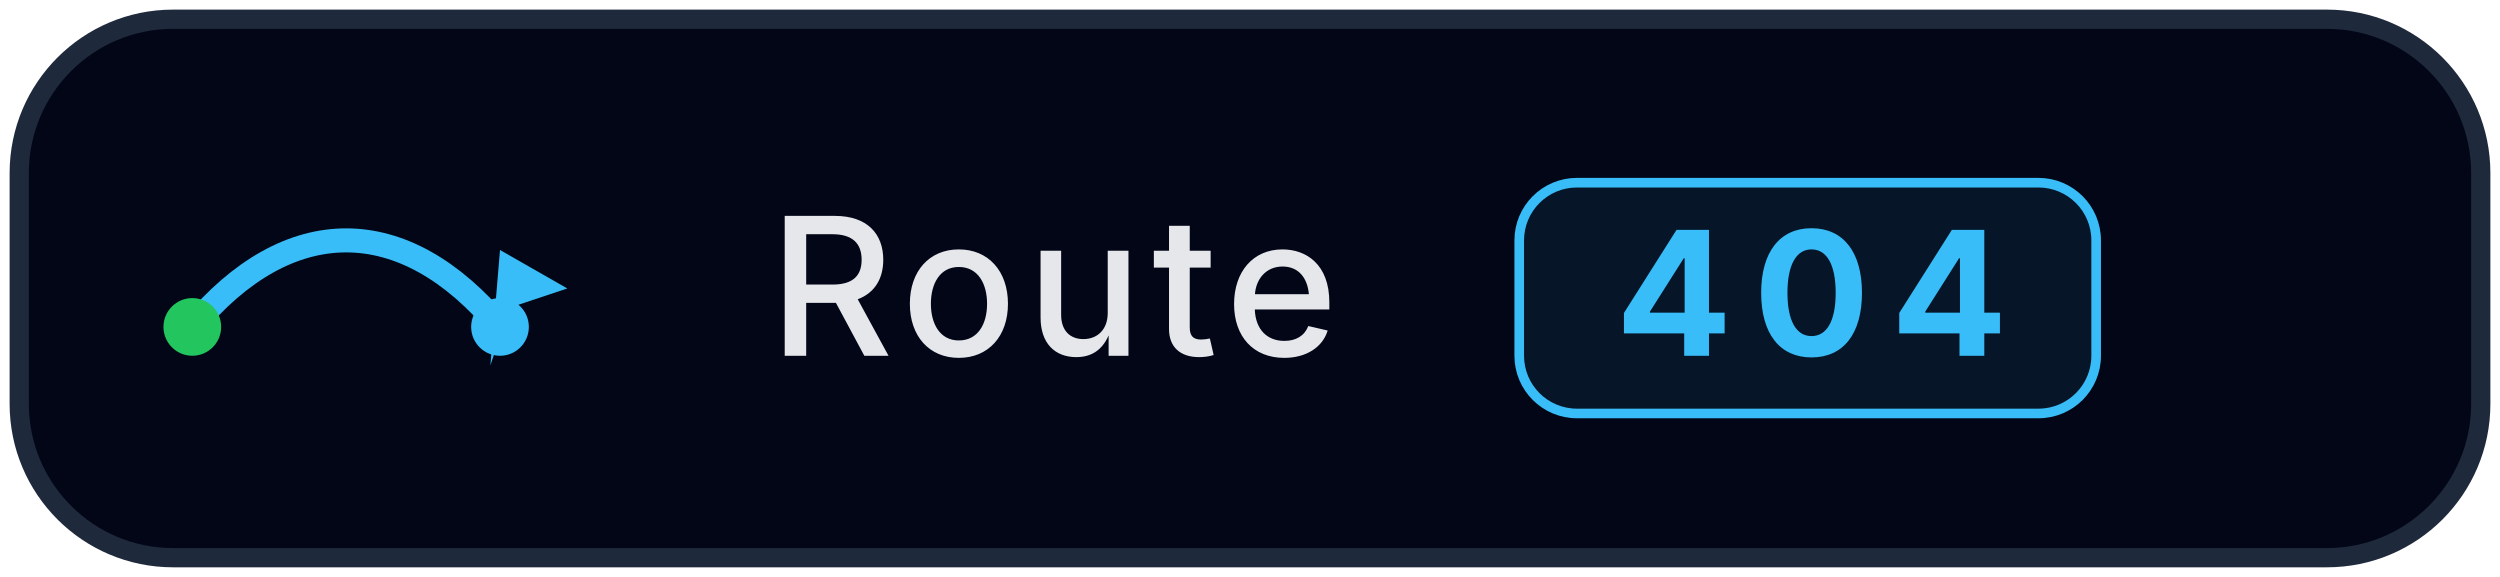
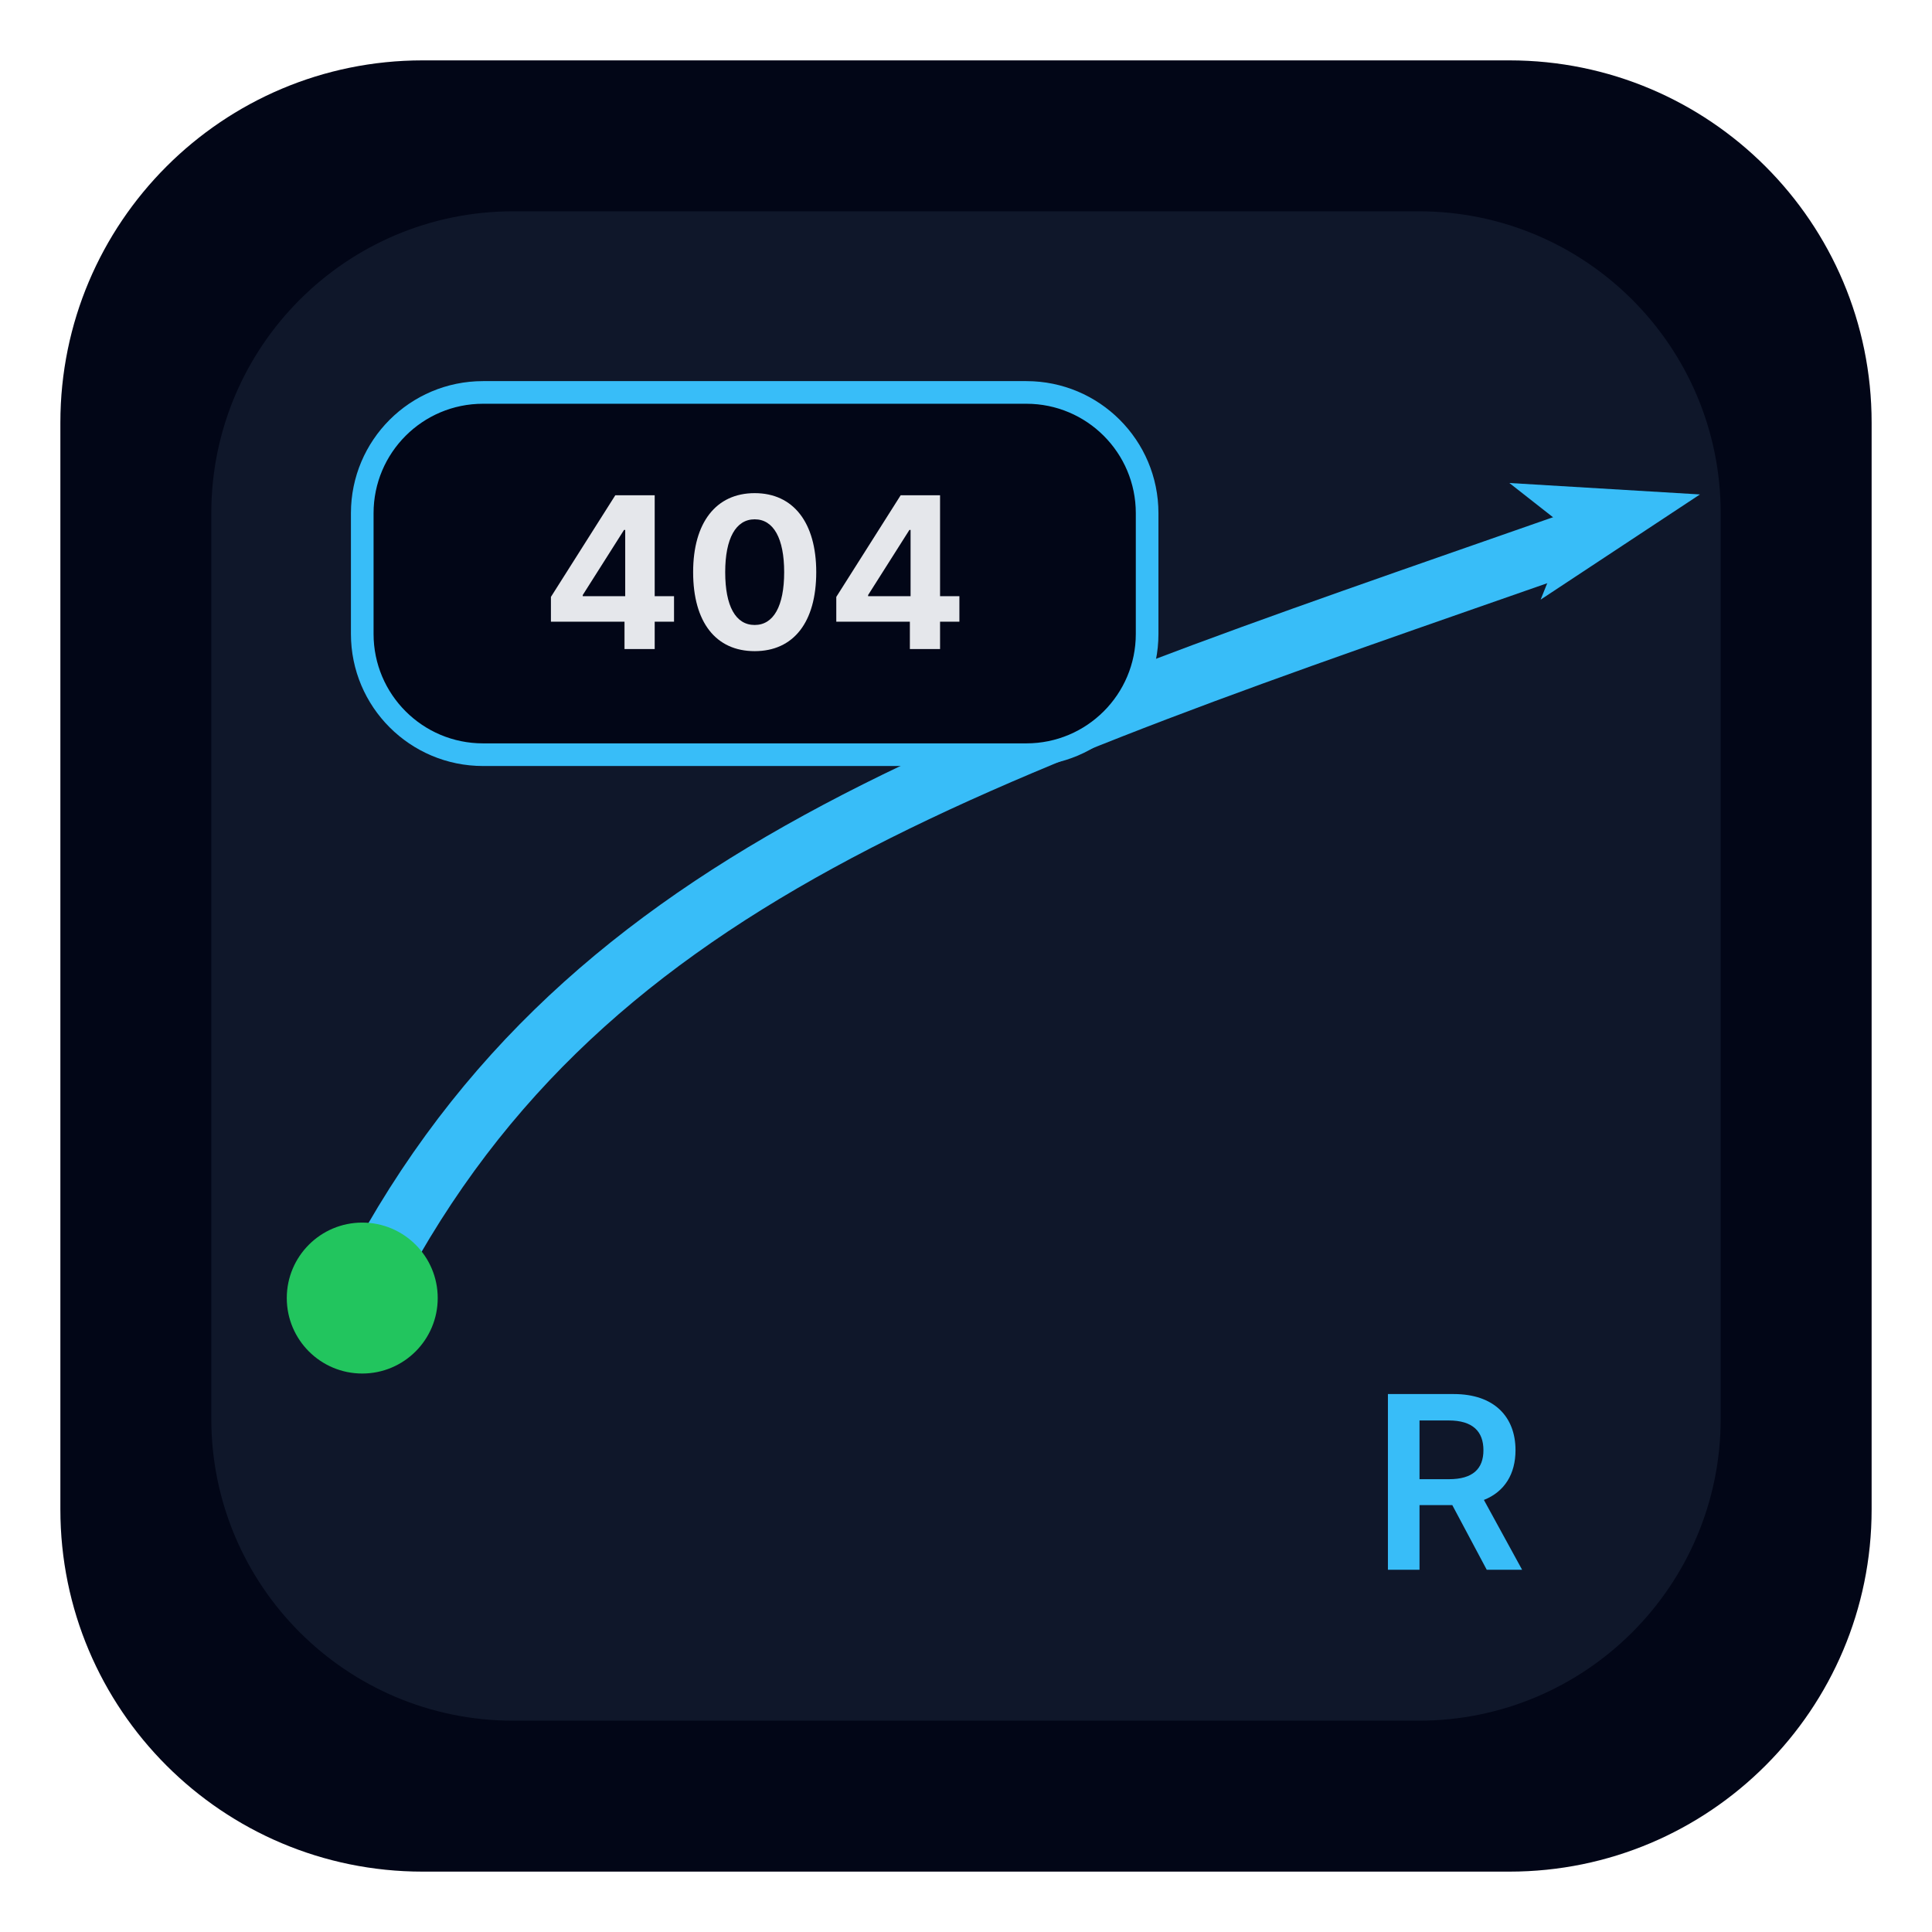
- <svg xmlns="http://www.w3.org/2000/svg" width="260" height="60" viewBox="0 0 260 60" role="img" aria-labelledby="title desc">
-   <rect x="2" y="2" rx="16" ry="16" width="256" height="56" fill="#020617" stroke="#1e293b" stroke-width="2" />
-   <g transform="translate(20, 16)">
-     <path d="M0 18 C 10 6, 22 6, 32 18" fill="none" stroke="#38bdf8" stroke-width="2.5" stroke-linecap="round" />
-     <circle cx="0" cy="18" r="3" fill="#22c55e" />
-     <circle cx="32" cy="18" r="3" fill="#38bdf8" />
-     <path d="M32 10 L39 14 L33 16 L31 22 Z" fill="#38bdf8" />
+ <svg xmlns="http://www.w3.org/2000/svg" width="128" height="128" viewBox="0 0 128 128" role="img" aria-labelledby="title desc">
+   <rect x="4" y="4" width="120" height="120" rx="24" ry="24" fill="#020617" />
+   <rect x="14" y="14" width="100" height="100" rx="20" ry="20" fill="#0f172a" />
+   <path d="M24 86 C 38 58, 64 50, 104 36" fill="none" stroke="#38bdf8" stroke-width="4" stroke-linecap="round" />
+   <circle cx="24" cy="86" r="5" fill="#22c55e" />
+   <g transform="translate(100, 32) rotate(-15)">
+     <polygon points="0,0 12,4 0,8 3,4" fill="#38bdf8" />
  </g>
-   <g transform="translate(80, 37)">
-     <text x="0" y="0" font-family="system-ui, -apple-system, BlinkMacSystemFont, 'Segoe UI', sans-serif" font-size="20" font-weight="500" fill="#e5e7eb" letter-spacing="0.05em">
-       Route
-     </text>
-     <rect x="78" y="-18" rx="6" ry="6" width="60" height="24" fill="rgba(56, 189, 248, 0.08)" stroke="#38bdf8" stroke-width="1" />
-     <text x="88" y="0" font-family="system-ui, -apple-system, BlinkMacSystemFont, 'Segoe UI', sans-serif" font-size="18" font-weight="700" fill="#38bdf8" letter-spacing="0.12em">
+   <g transform="translate(24, 26)">
+     <rect x="0" y="0" width="52" height="24" rx="8" ry="8" fill="#020617" stroke="#38bdf8" stroke-width="1.5" />
+     <text x="26" y="17" text-anchor="middle" font-family="system-ui, -apple-system, BlinkMacSystemFont, 'Segoe UI', sans-serif" font-size="14" font-weight="700" fill="#e5e7eb">
      404
    </text>
  </g>
+   <text x="96" y="104" text-anchor="middle" font-family="system-ui, -apple-system, BlinkMacSystemFont, 'Segoe UI', sans-serif" font-size="16" font-weight="600" fill="#38bdf8">
+     R
+   </text>
</svg>
